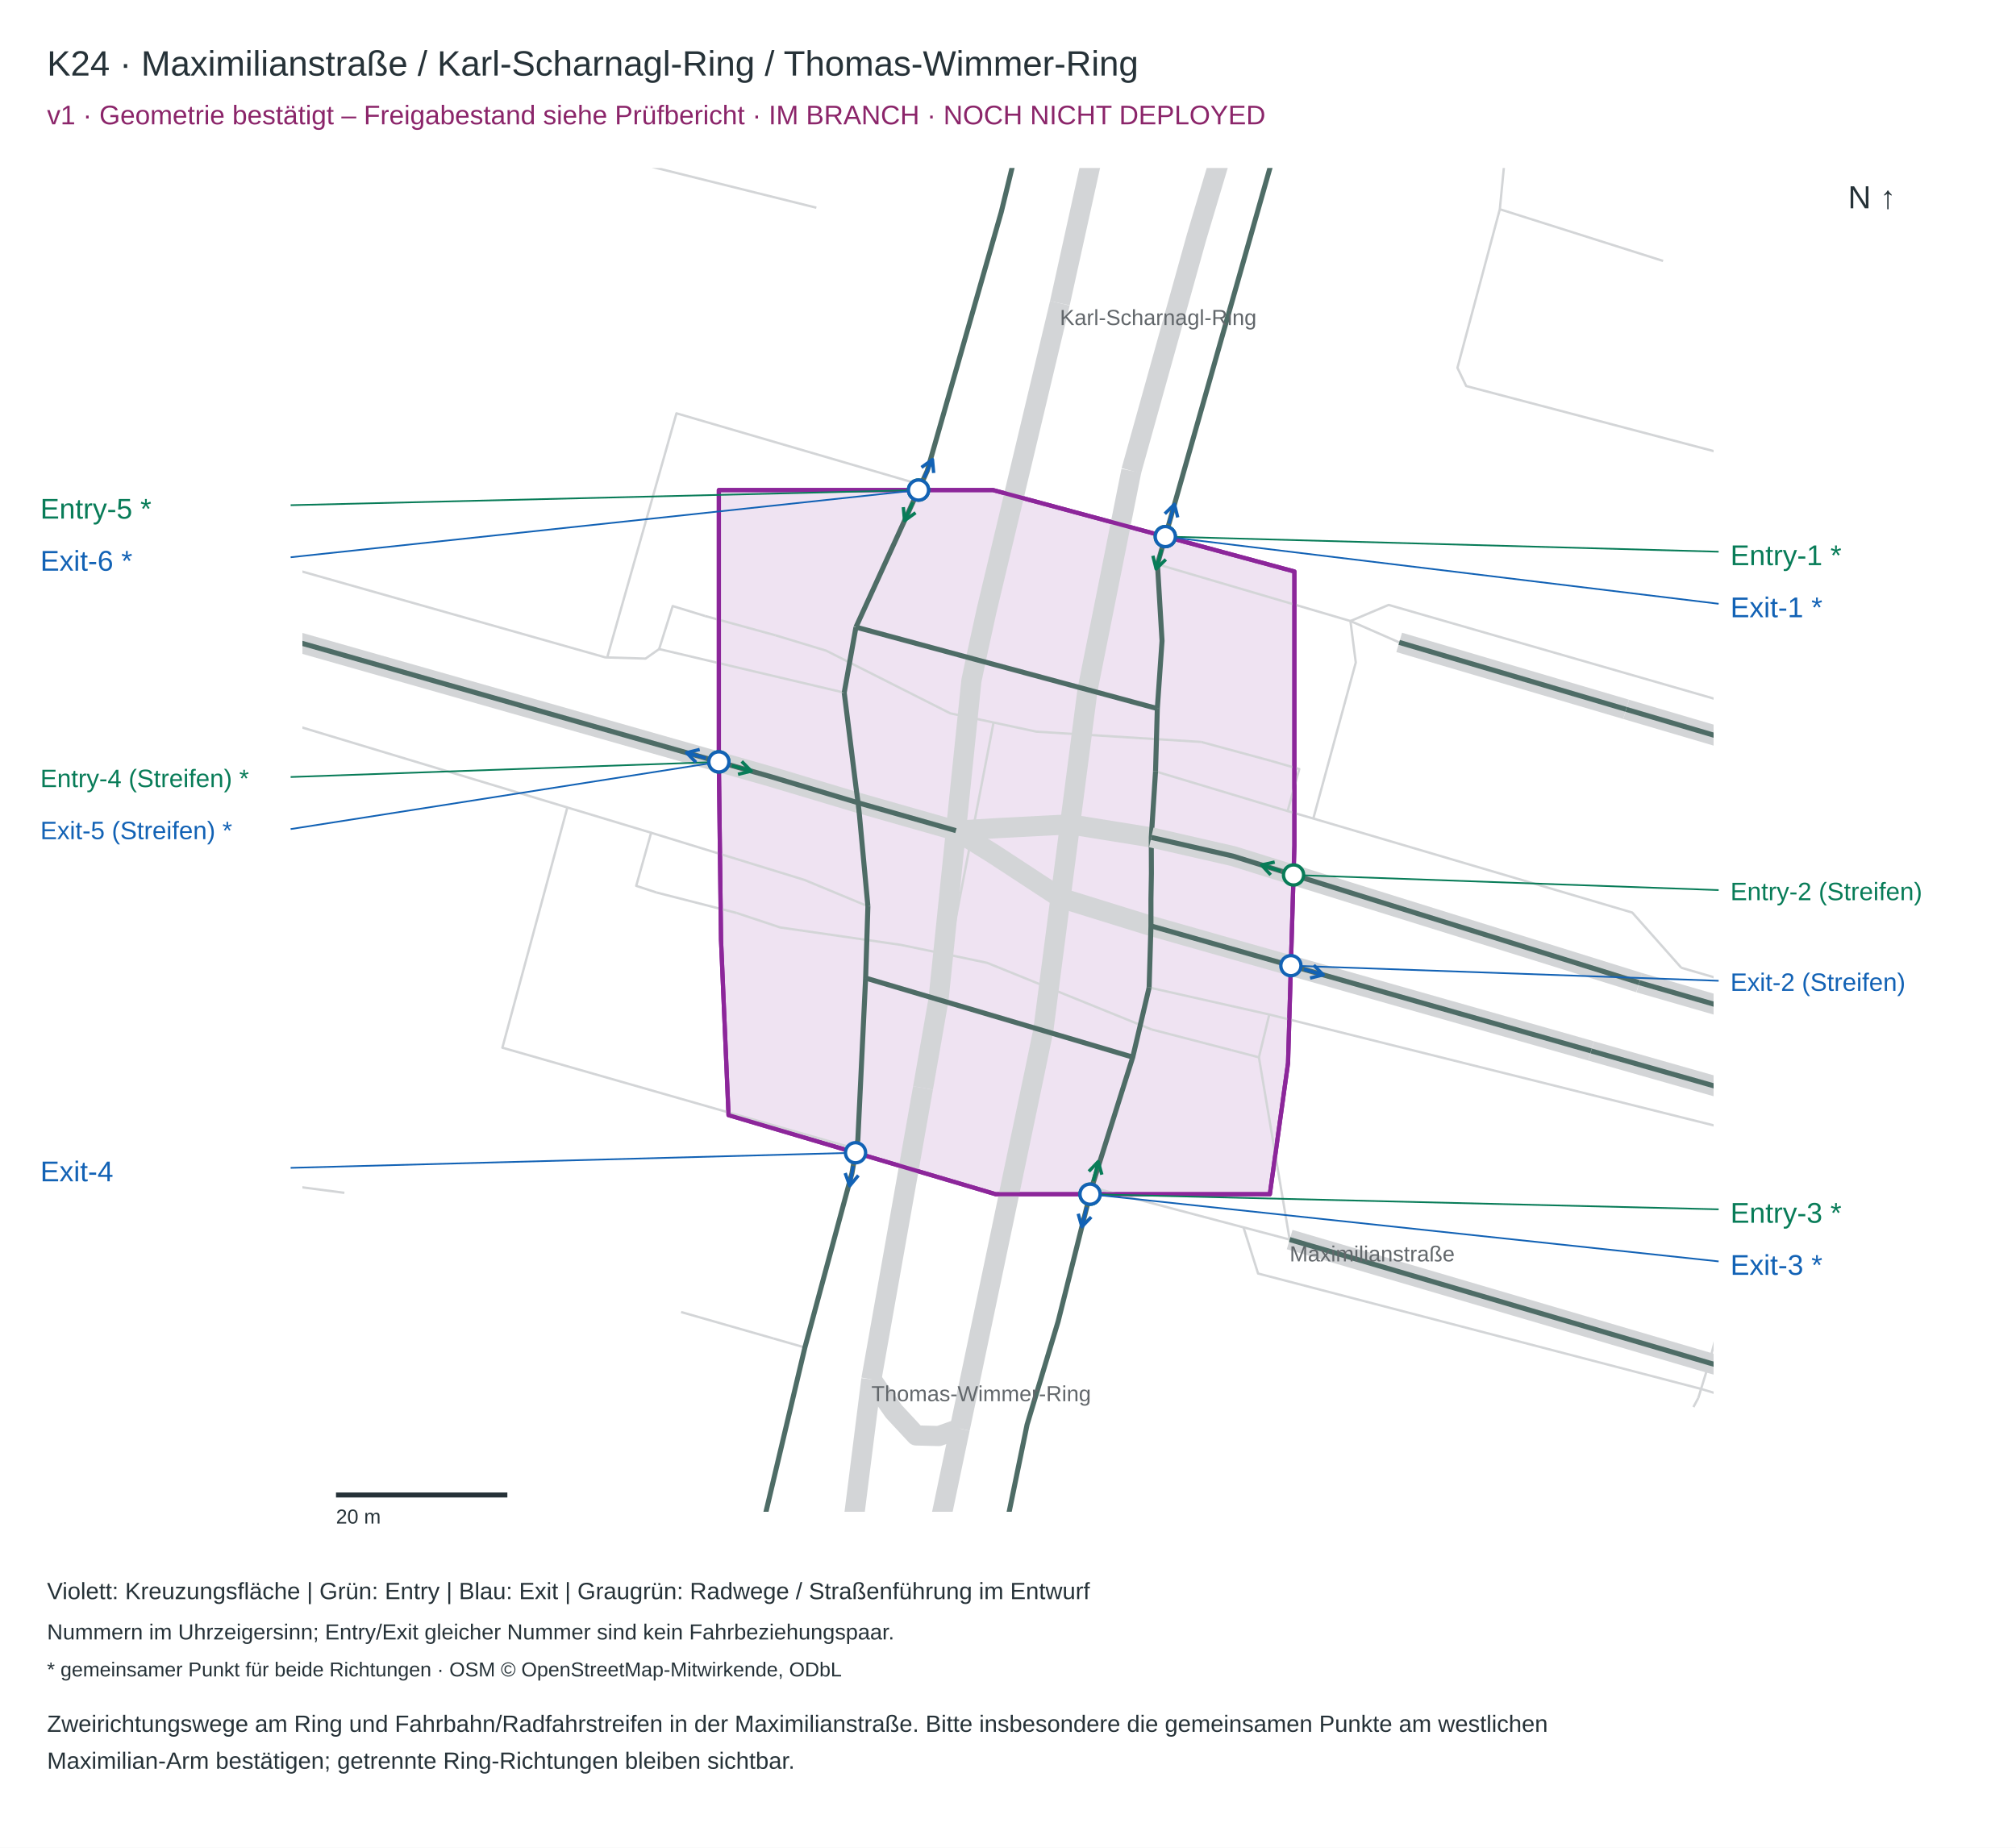
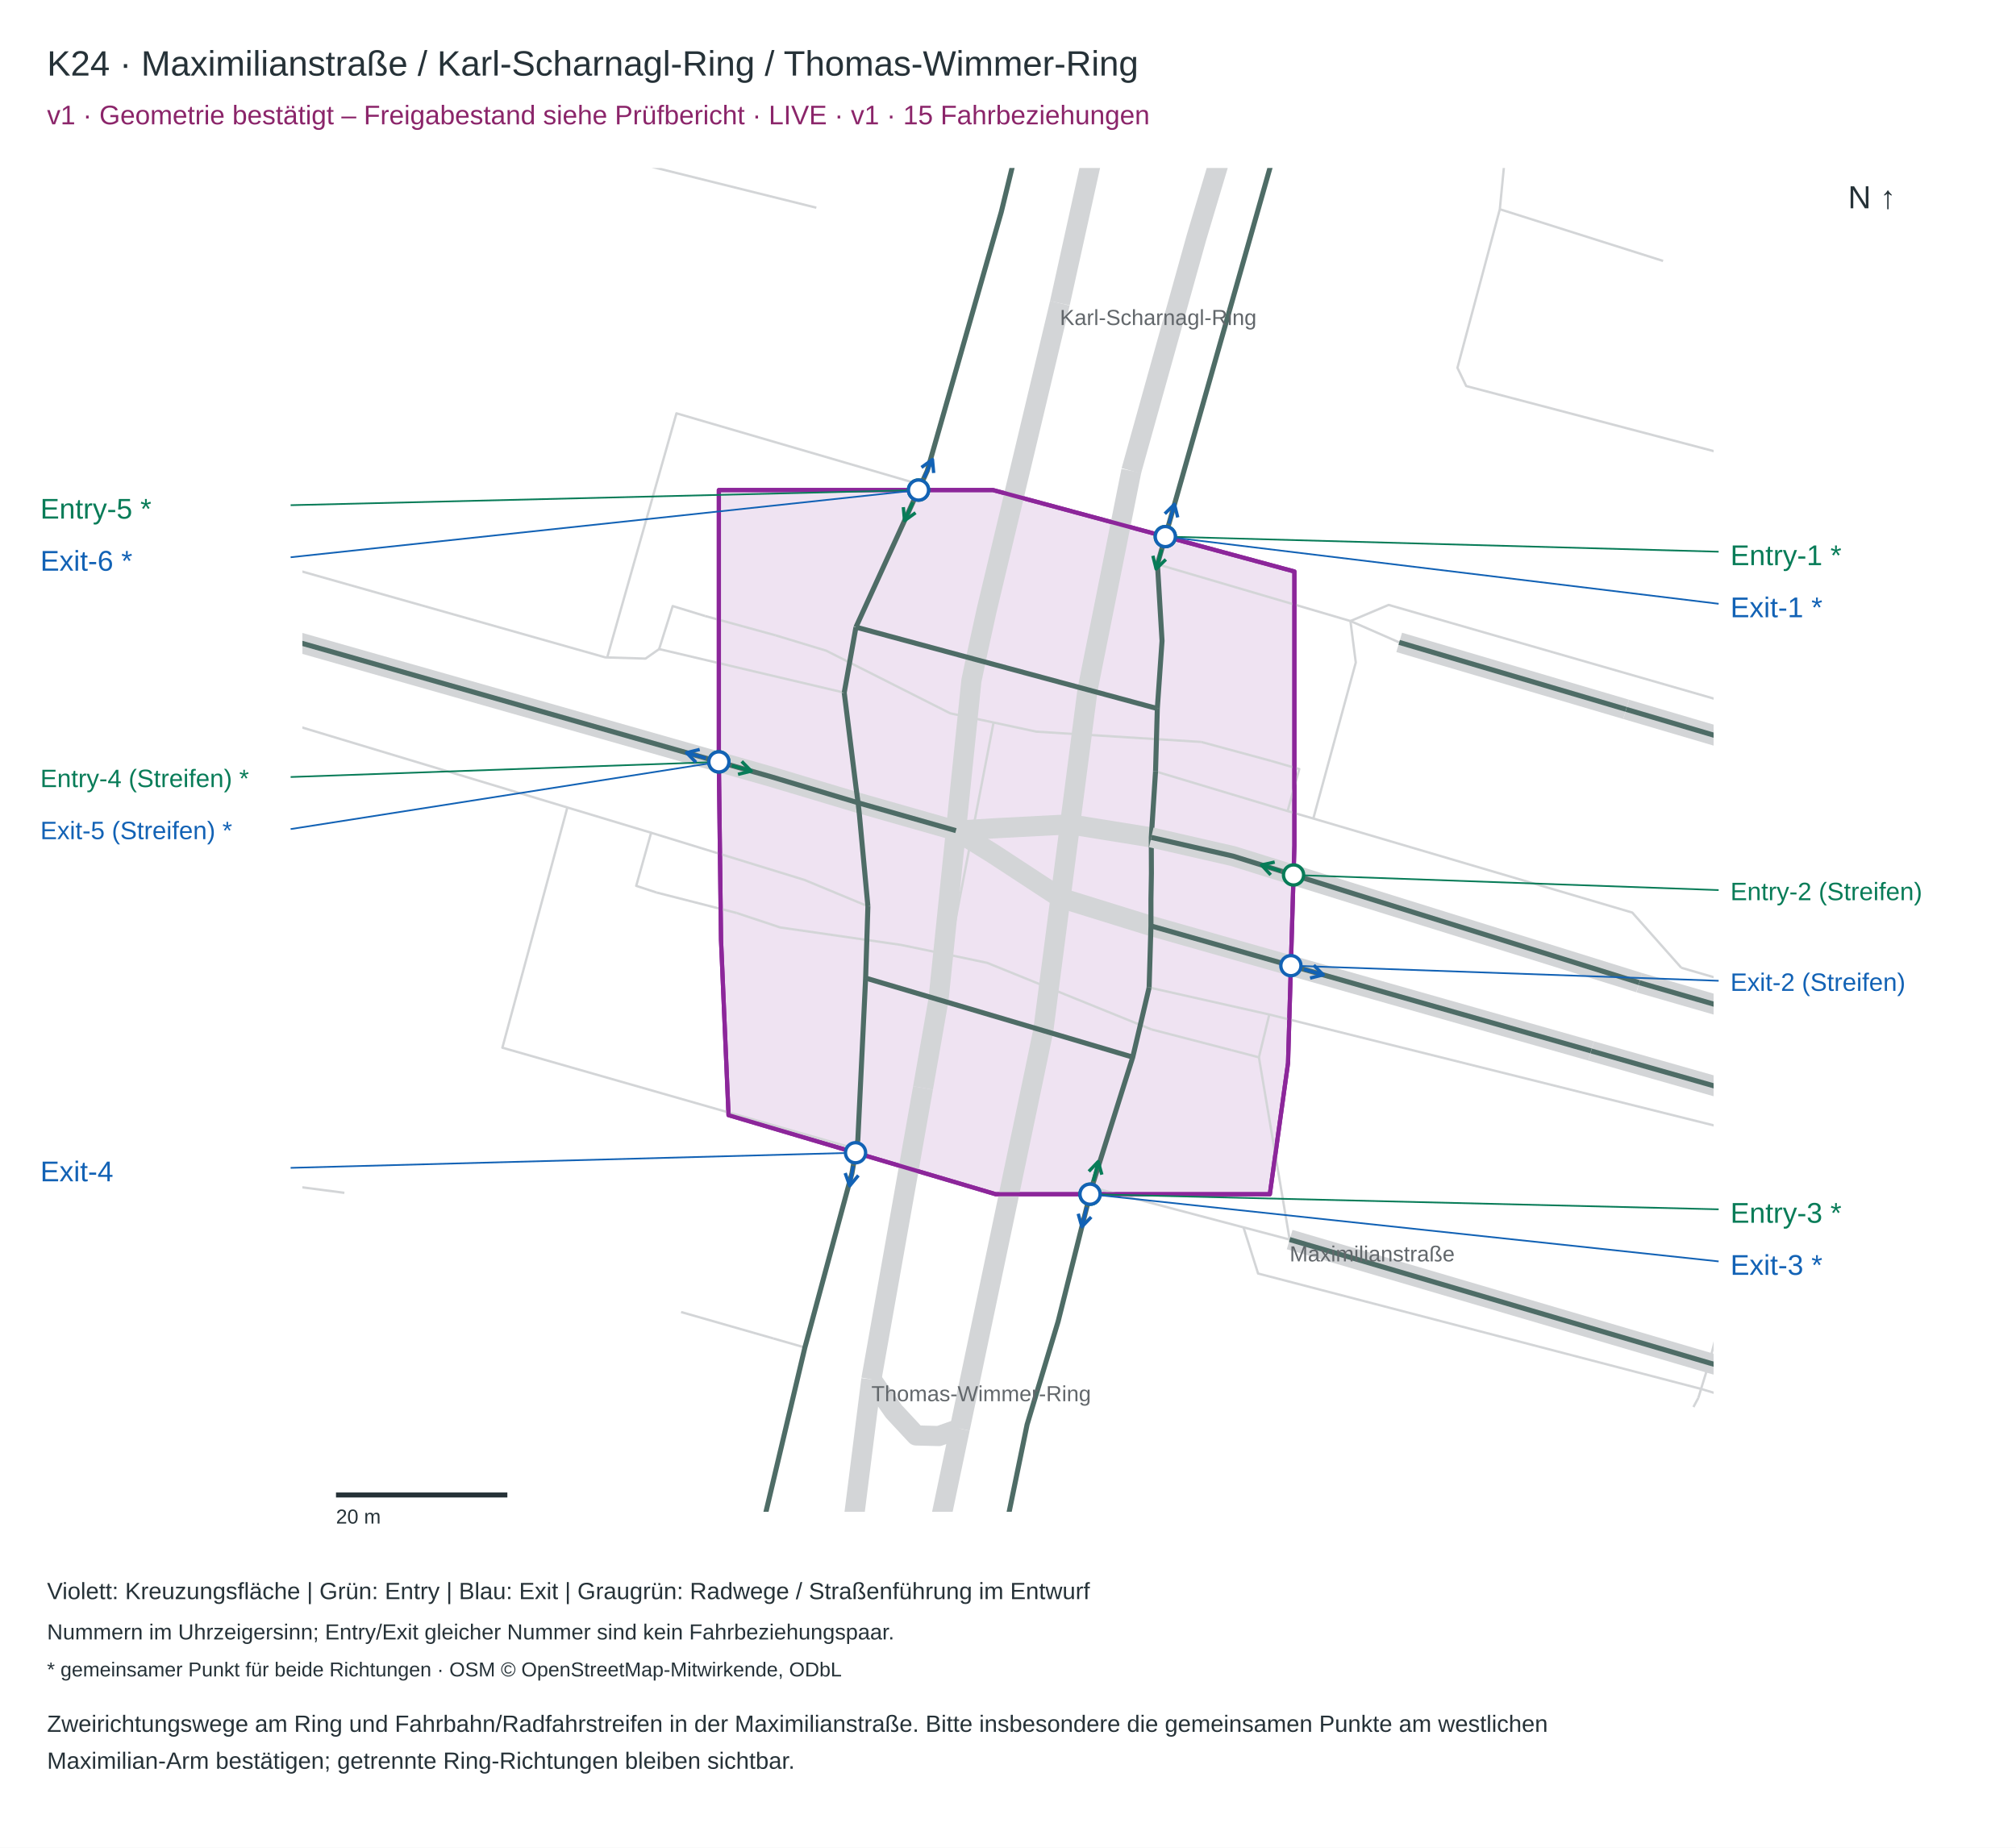
<svg xmlns="http://www.w3.org/2000/svg" width="1200" height="1100" viewBox="0 0 1200 1100">
  <rect width="1200" height="1100" fill="white" />
  <defs>
    <clipPath id="map">
      <rect x="180" y="100" width="840" height="800" />
    </clipPath>
  </defs>
  <text x="28" y="45" font-family="Arial,sans-serif" font-size="21" fill="#263238">K24 · Maximilianstraße / Karl-Scharnagl-Ring / Thomas-Wimmer-Ring</text>
-   <text x="28" y="74" font-family="Arial,sans-serif" font-size="16" fill="#8b256a">v1 · Geometrie bestätigt – Freigabestand siehe Prüfbericht · IM BRANCH · NOCH NICHT DEPLOYED</text>
+   <text x="28" y="74" font-family="Arial,sans-serif" font-size="16" fill="#8b256a">v1 · Geometrie bestätigt – Freigabestand siehe Prüfbericht · LIVE · v1 · 15 Fahrbeziehungen</text>
  <g clip-path="url(#map)">
    <polygon points="427.89,454.95 429.18,559.52 433.65,663.87 592.66,710.94 755.86,710.94 766.69,632.82 770.48,503.43 770.48,340.23 728.96,328.99 591.09,291.75 427.89,291.75 427.89,454.95" fill="#efe3f2" stroke="#8c269a" stroke-width="2.5" stroke-linejoin="round" />
    <polyline points="410.11,-362.21 453.23,-393.94" fill="none" stroke="#d3d5d7" stroke-width="12" stroke-linejoin="round" />
    <polyline points="54.05,976.51 86.26,694.51 118.23,414.51 127.17,375.5 128.35,368.35" fill="none" stroke="#d3d5d7" stroke-width="12" stroke-linejoin="round" />
    <polyline points="485.17,1042.36 425.76,1027.49 345.44,1011.19 262.69,1000.01 54.05,976.51" fill="none" stroke="#d3d5d7" stroke-width="12" stroke-linejoin="round" />
    <polyline points="54.05,976.51 111.6,1162.55 129.14,1248.17 119.94,1380.56 93.23,1428.42 -130.46,1668.17" fill="none" stroke="#d3d5d7" stroke-width="12" stroke-linejoin="round" />
    <polyline points="1533.95,-90.89 1493.26,-93.5 793.03,-139.94 737.11,-142.49 693.24,-123.99" fill="none" stroke="#d3d5d7" stroke-width="12" stroke-linejoin="round" />
    <polyline points="1335.34,1155.11 742.42,1072.34" fill="none" stroke="#d3d5d7" stroke-width="12" stroke-linejoin="round" />
    <polyline points="742.42,1072.34 697.18,1173.34 667.89,1238.74 490.32,1635.3 474.06,1671.58 447.96,1729.83 411.85,1810.56 403.06,1830.15" fill="none" stroke="#d3d5d7" stroke-width="12" stroke-linejoin="round" />
    <polyline points="1416.84,514.14 1412.22,528.85 1411.91,550.65" fill="none" stroke="#d3d5d7" stroke-width="12" stroke-linejoin="round" />
    <polyline points="1416.84,514.14 1434.3,448.0" fill="none" stroke="#d3d5d7" stroke-width="12" stroke-linejoin="round" />
    <polyline points="1560.62,593.85 1552.17,609.41 1543.84,617.59 1535.69,624.85 1527.47,631.66 1519.13,636.77 1509.74,641.66 1501.63,645.46 1492.01,649.38 1480.79,651.48 1466.17,651.14" fill="none" stroke="#d3d5d7" stroke-width="12" stroke-linejoin="round" />
    <polyline points="1395.58,919.16 1432.26,786.49 1437.56,765.25" fill="none" stroke="#d3d5d7" stroke-width="12" stroke-linejoin="round" />
    <polyline points="1335.34,1155.11 1361.64,1033.68 1388.77,942.21 1395.58,919.16" fill="none" stroke="#d3d5d7" stroke-width="12" stroke-linejoin="round" />
    <polyline points="453.23,-393.94 611.48,-165.54 628.57,-140.9 635.61,-127.51 647.09,-88.73 655.31,-53.47 658.54,-30.42 661.57,-3.57" fill="none" stroke="#d3d5d7" stroke-width="12" stroke-linejoin="round" />
    <polyline points="631.26,534.53 685.09,551.22" fill="none" stroke="#d3d5d7" stroke-width="12" stroke-linejoin="round" />
    <polyline points="471.53,1116.85 466.34,1158.58 447.28,1249.53 419.66,1365.57 387.53,1478.89 353.93,1576.43 312.02,1681.23 287.62,1736.76 263.64,1786.94 226.44,1853.76 193.78,1907.02 168.92,1941.76 154.87,1961.41 104.67,2022.27" fill="none" stroke="#d3d5d7" stroke-width="12" stroke-linejoin="round" />
    <polyline points="736.58,-19.13 718.59,-26.62 700.44,-27.81 680.66,-19.52 661.57,-3.57" fill="none" stroke="#d3d5d7" stroke-width="12" stroke-linejoin="round" />
    <polyline points="-21.65,-1144.54 -8.35,-1088.34 5.29,-1048.03 22.91,-1007.83 60.64,-948.9 253.45,-679.23 453.23,-393.94" fill="none" stroke="#d3d5d7" stroke-width="12" stroke-linejoin="round" />
    <polyline points="1466.17,651.14 1452.49,706.44 1448.59,721.37" fill="none" stroke="#d3d5d7" stroke-width="12" stroke-linejoin="round" />
    <polyline points="736.58,-19.13 728.97,-48.76 718.13,-73.86 693.24,-123.99 680.66,-142.32 666.64,-162.37 457.2,-455.88" fill="none" stroke="#d3d5d7" stroke-width="12" stroke-linejoin="round" />
    <polyline points="-327.01,917.57 54.05,976.51" fill="none" stroke="#d3d5d7" stroke-width="12" stroke-linejoin="round" />
    <polyline points="631.26,534.53 633.11,520.28 635.16,504.38 636.94,490.75" fill="none" stroke="#d3d5d7" stroke-width="12" stroke-linejoin="round" />
    <polyline points="630.88,180.49 587.27,363.35 580.87,392.65 578.22,405.25 569.88,486.1 569.01,494.5" fill="none" stroke="#d3d5d7" stroke-width="12" stroke-linejoin="round" />
    <polyline points="569.01,494.5 591.4,508.41 631.26,534.53" fill="none" stroke="#d3d5d7" stroke-width="12" stroke-linejoin="round" />
    <polyline points="569.01,494.5 568.25,501.94 558.63,595.1" fill="none" stroke="#d3d5d7" stroke-width="12" stroke-linejoin="round" />
    <polyline points="636.94,490.75 594.39,492.97 569.01,494.5" fill="none" stroke="#d3d5d7" stroke-width="12" stroke-linejoin="round" />
    <polyline points="1448.59,721.37 1444.53,737.49 1442.75,744.53" fill="none" stroke="#d3d5d7" stroke-width="12" stroke-linejoin="round" />
    <polyline points="1411.91,550.65 1419.23,580.63 1425.7,600.5 1431.96,615.83 1440.18,630.42 1452.19,643.13 1466.17,651.14" fill="none" stroke="#d3d5d7" stroke-width="12" stroke-linejoin="round" />
    <polyline points="439.28,1449.2 461.45,1365.86 485.77,1264.97 518.13,1112.65" fill="none" stroke="#d3d5d7" stroke-width="12" stroke-linejoin="round" />
    <polyline points="1533.95,-90.89 1516.94,-0.5 1487.95,126.44 1459.69,280.18 1443.4,385.84 1434.3,448.0" fill="none" stroke="#d3d5d7" stroke-width="12" stroke-linejoin="round" />
    <polyline points="1761.53,781.32 1741.42,779.05 1739.22,778.54 1729.78,777.69 1715.31,774.9 1702.32,772.41 1505.65,720.46 1452.49,706.44 1398.58,690.94 1198.76,633.6 1081.35,599.53 1000.77,576.14" fill="none" stroke="#d3d5d7" stroke-width="1.4" stroke-linejoin="round" />
    <polyline points="1737.13,889.24 1711.11,877.1 1703.87,874.71 1677.31,864.26 1648.55,853.93 1554.56,826.74 1432.26,786.49 1060.93,680.43 1052.48,678.05 755.53,603.96 684.0,587.89" fill="none" stroke="#d3d5d7" stroke-width="1.4" stroke-linejoin="round" />
    <polyline points="1442.75,744.53 1440.75,752.65 1437.56,765.25" fill="none" stroke="#d3d5d7" stroke-width="12" stroke-linejoin="round" />
    <polyline points="685.28,498.53 636.94,490.75" fill="none" stroke="#d3d5d7" stroke-width="12" stroke-linejoin="round" />
    <polyline points="266.29,977.81 273.3,907.81" fill="none" stroke="#d3d5d7" stroke-width="1.4" stroke-linejoin="round" />
    <polyline points="725.59,1361.94 804.29,1395.95" fill="none" stroke="#d3d5d7" stroke-width="1.4" stroke-linejoin="round" />
    <polyline points="804.29,1395.95 868.09,1423.48" fill="none" stroke="#d3d5d7" stroke-width="1.4" stroke-linejoin="round" />
    <polyline points="725.59,1361.94 660.92,1334.12" fill="none" stroke="#d3d5d7" stroke-width="1.4" stroke-linejoin="round" />
    <polyline points="1052.48,678.05 1017.32,811.35 1012.55,826.85 1010.92,832.19" fill="none" stroke="#d3d5d7" stroke-width="1.4" stroke-linejoin="round" />
    <polyline points="390.83,531.35 438.6,543.55" fill="none" stroke="#d3d5d7" stroke-width="1.4" stroke-linejoin="round" />
    <polyline points="733.06,625.19 685.32,612.82" fill="none" stroke="#d3d5d7" stroke-width="1.4" stroke-linejoin="round" />
    <polyline points="419.62,366.7 461.68,378.23" fill="none" stroke="#d3d5d7" stroke-width="1.4" stroke-linejoin="round" />
    <polyline points="766.44,482.86 773.37,457.83 756.47,452.94" fill="none" stroke="#d3d5d7" stroke-width="1.4" stroke-linejoin="round" />
    <polyline points="-20.55,1204.22 111.6,1162.55" fill="none" stroke="#d3d5d7" stroke-width="1.4" stroke-linejoin="round" />
    <polyline points="-402.67,409.57 -305.12,435.97 -326.45,533.56 -422.98,527.43 -402.67,409.57" fill="none" stroke="#d3d5d7" stroke-width="1.4" stroke-linejoin="round" />
    <polyline points="636.94,490.75 647.36,410.59 673.42,280.3" fill="none" stroke="#d3d5d7" stroke-width="12" stroke-linejoin="round" />
    <polyline points="518.66,821.17 532.03,840.25 545.33,854.56 558.85,854.9 571.32,850.47" fill="none" stroke="#d3d5d7" stroke-width="12" stroke-linejoin="round" />
    <polyline points="438.6,543.55 464.37,552.13 536.27,562.52 564.77,568.42 587.54,573.19 685.32,612.82" fill="none" stroke="#d3d5d7" stroke-width="1.4" stroke-linejoin="round" />
    <polyline points="461.68,378.23 491.8,387.37 565.64,424.67 591.4,430.12 616.86,435.57 715.02,441.7" fill="none" stroke="#d3d5d7" stroke-width="1.4" stroke-linejoin="round" />
    <polyline points="756.47,452.94 715.02,441.7" fill="none" stroke="#d3d5d7" stroke-width="1.4" stroke-linejoin="round" />
    <polyline points="755.53,603.96 749.35,629.45 733.06,625.19" fill="none" stroke="#d3d5d7" stroke-width="1.4" stroke-linejoin="round" />
    <polyline points="390.83,531.35 378.7,527.37 387.57,495.75 478.88,523.85 516.61,539.52" fill="none" stroke="#d3d5d7" stroke-width="1.4" stroke-linejoin="round" />
    <polyline points="571.32,850.47 615.99,637.68 620.99,613.55 631.26,534.53" fill="none" stroke="#d3d5d7" stroke-width="12" stroke-linejoin="round" />
    <polyline points="460.35,796.82 405.41,781.09" fill="none" stroke="#d3d5d7" stroke-width="1.4" stroke-linejoin="round" />
    <polyline points="262.69,1000.01 266.29,977.81" fill="none" stroke="#d3d5d7" stroke-width="1.4" stroke-linejoin="round" />
    <polyline points="660.92,1334.12 648.23,1329.01" fill="none" stroke="#d3d5d7" stroke-width="1.4" stroke-linejoin="round" />
    <polyline points="748.97,1049.4 747.15,1055.76 742.42,1072.34" fill="none" stroke="#d3d5d7" stroke-width="1.4" stroke-linejoin="round" />
    <polyline points="902.6,1006.71 784.17,978.21 748.97,1049.4" fill="none" stroke="#d3d5d7" stroke-width="1.4" stroke-linejoin="round" />
    <polyline points="241.44,2024.6 358.24,1829.81 372.41,1811.41 386.32,1786.09 408.29,1716.54 427.84,1655.29 446.48,1605.44 472.44,1568.08 489.41,1533.73 559.65,1367.84" fill="none" stroke="#d3d5d7" stroke-width="1.4" stroke-linejoin="round" />
    <polyline points="591.4,430.12 564.77,568.42" fill="none" stroke="#d3d5d7" stroke-width="1.4" stroke-linejoin="round" />
    <polyline points="204.99,710.13 175.97,706.32" fill="none" stroke="#d3d5d7" stroke-width="1.4" stroke-linejoin="round" />
    <polyline points="502.52,412.35 392.34,386.4 400.41,360.8 419.62,366.7" fill="none" stroke="#d3d5d7" stroke-width="1.4" stroke-linejoin="round" />
    <polyline points="-1045.04,-15.72 -826.02,49.91 -618.7,111.68 -293.94,206.77 -263.67,214.55 16.62,293.52" fill="none" stroke="#d3d5d7" stroke-width="1.4" stroke-linejoin="round" />
    <polyline points="-15.7,367.39 -366.61,267.41 -467.99,236.75 -658.03,186.68 -1070.35,71.37" fill="none" stroke="#d3d5d7" stroke-width="1.4" stroke-linejoin="round" />
    <polyline points="111.34,321.17 16.62,293.52" fill="none" stroke="#d3d5d7" stroke-width="1.4" stroke-linejoin="round" />
    <polyline points="-15.7,367.39 14.42,376.13 87.47,397.31" fill="none" stroke="#d3d5d7" stroke-width="1.4" stroke-linejoin="round" />
    <polyline points="392.34,386.4 384.23,392.08 361.43,391.4 360.25,391.34 134.14,327.3 111.34,321.17" fill="none" stroke="#d3d5d7" stroke-width="1.4" stroke-linejoin="round" />
    <polyline points="387.57,495.75 337.71,480.71 118.23,414.51 99.17,407.64 95.54,402.53 87.47,397.31" fill="none" stroke="#d3d5d7" stroke-width="1.4" stroke-linejoin="round" />
    <polyline points="-455.56,755.49 -242.22,785.46 -85.86,803.23 -38.09,536.06" fill="none" stroke="#d3d5d7" stroke-width="1.4" stroke-linejoin="round" />
    <polyline points="1000.77,576.14 971.59,543.27 781.74,487.29 766.44,482.86 687.82,459.24" fill="none" stroke="#d3d5d7" stroke-width="1.4" stroke-linejoin="round" />
    <polyline points="1185.05,823.56 1328.83,865.46 1349.7,906.11" fill="none" stroke="#d3d5d7" stroke-width="1.4" stroke-linejoin="round" />
    <polyline points="749.35,629.45 767.65,737.94 740.18,730.68 649.86,706.83" fill="none" stroke="#d3d5d7" stroke-width="1.4" stroke-linejoin="round" />
    <polyline points="128.35,368.35 129.75,359.83 133.5,333.89 134.14,327.3 141.57,252.08 149.87,171.06 165.51,101.52 181.35,47.98 195.98,-1.47 215.45,-56.09 243.86,-116.44 274.63,-171.11 314.9,-232.37 410.11,-362.21" fill="none" stroke="#d3d5d7" stroke-width="12" stroke-linejoin="round" />
    <polyline points="109.25,697.52 86.26,694.51" fill="none" stroke="#d3d5d7" stroke-width="1.4" stroke-linejoin="round" />
    <polyline points="175.97,706.32 109.25,697.52" fill="none" stroke="#d3d5d7" stroke-width="1.4" stroke-linejoin="round" />
    <polyline points="9.65,392.54 -11.72,466.17" fill="none" stroke="#d3d5d7" stroke-width="1.4" stroke-linejoin="round" />
    <polyline points="14.42,376.13 9.65,392.54" fill="none" stroke="#d3d5d7" stroke-width="1.4" stroke-linejoin="round" />
    <polyline points="-11.72,466.17 -16.34,482.01 -29.68,487.52 -38.09,536.06" fill="none" stroke="#d3d5d7" stroke-width="1.4" stroke-linejoin="round" />
    <polyline points="794.13,46.67 772.8,40.54 738.59,32.59" fill="none" stroke="#d3d5d7" stroke-width="1.4" stroke-linejoin="round" />
    <polyline points="862.48,67.57 794.13,46.67" fill="none" stroke="#d3d5d7" stroke-width="1.4" stroke-linejoin="round" />
    <polyline points="1126.93,296.65 872.75,229.82 867.52,218.98 892.75,124.57 897.22,78.64 862.48,67.57" fill="none" stroke="#d3d5d7" stroke-width="1.4" stroke-linejoin="round" />
    <polyline points="803.83,369.71 807.01,394.41 781.74,487.29" fill="none" stroke="#d3d5d7" stroke-width="1.4" stroke-linejoin="round" />
    <polyline points="688.96,335.93 803.83,369.71 832.85,382.43" fill="none" stroke="#d3d5d7" stroke-width="1.4" stroke-linejoin="round" />
    <polyline points="1081.35,599.53 1116.25,466.0 1121.51,445.11 1123.44,437.44" fill="none" stroke="#d3d5d7" stroke-width="1.4" stroke-linejoin="round" />
    <polyline points="989.93,155.34 892.75,124.57" fill="none" stroke="#d3d5d7" stroke-width="1.4" stroke-linejoin="round" />
    <polyline points="1195.66,315.44 1126.93,296.65" fill="none" stroke="#d3d5d7" stroke-width="1.4" stroke-linejoin="round" />
    <polyline points="1327.12,364.21 1250.36,345.58 1224.87,327.36 1195.66,315.44" fill="none" stroke="#d3d5d7" stroke-width="1.4" stroke-linejoin="round" />
    <polyline points="1359.06,370.74 1341.22,367.5 1327.12,364.21" fill="none" stroke="#d3d5d7" stroke-width="1.4" stroke-linejoin="round" />
    <polyline points="1443.4,385.84 1386.3,376.7 1359.06,370.74" fill="none" stroke="#d3d5d7" stroke-width="1.4" stroke-linejoin="round" />
    <polyline points="803.83,369.71 826.56,360.12 1121.51,445.11 1405.21,526.86 1412.22,528.85 1586.31,579.04 1898.68,669.02 1948.92,682.99" fill="none" stroke="#d3d5d7" stroke-width="1.4" stroke-linejoin="round" />
    <polyline points="540.29,1174.47 518.13,1112.65" fill="none" stroke="#d3d5d7" stroke-width="1.4" stroke-linejoin="round" />
    <polyline points="439.28,1449.2 489.22,1401.91" fill="none" stroke="#d3d5d7" stroke-width="1.4" stroke-linejoin="round" />
    <polyline points="471.53,1116.85 427.92,1151.42" fill="none" stroke="#d3d5d7" stroke-width="1.4" stroke-linejoin="round" />
    <polyline points="427.35,1102.09 425.99,1109.07 425.38,1112.08 434.93,1113.95 436.94,1103.96 432.16,1103.05 427.35,1102.09" fill="none" stroke="#d3d5d7" stroke-width="1.4" stroke-linejoin="round" />
    <polyline points="434.02,1093.57 433.37,1096.92 432.16,1103.05" fill="none" stroke="#d3d5d7" stroke-width="1.4" stroke-linejoin="round" />
    <polyline points="438.56,1070.75 434.02,1093.57" fill="none" stroke="#d3d5d7" stroke-width="1.4" stroke-linejoin="round" />
    <polyline points="605.38,1247.14 624.59,1217.56 637.81,1180.21 638.8,1163.06 630.04,1144.84 621.56,1132.18 613.83,1115.26 610.65,1098.79 627.16,1010.0" fill="none" stroke="#d3d5d7" stroke-width="1.4" stroke-linejoin="round" />
    <polyline points="350.78,1338.38 310.7,1488.6 289.86,1566.78 286.07,1578.13 254.32,1651.94 197.34,1784.44 131.34,1878.69 99.63,1921.38 82.39,1944.37 74.09,1967.82" fill="none" stroke="#d3d5d7" stroke-width="1.4" stroke-linejoin="round" />
    <polyline points="558.63,595.1 549.42,647.68" fill="none" stroke="#d3d5d7" stroke-width="12" stroke-linejoin="round" />
    <polyline points="433.37,1096.92 414.2,1093.17" fill="none" stroke="#d3d5d7" stroke-width="1.4" stroke-linejoin="round" />
    <polyline points="1263.06,564.9 1274.46,559.56 1387.51,591.81 1406.69,595.73" fill="none" stroke="#d3d5d7" stroke-width="1.4" stroke-linejoin="round" />
    <polyline points="1398.58,690.94 1423.58,683.56 1433.51,668.28 1432.22,652.78 1419.53,631.44 1410.4,610.09 1406.69,595.73 1402.52,570.24 1401.38,547.64 1405.21,526.86" fill="none" stroke="#d3d5d7" stroke-width="1.4" stroke-linejoin="round" />
    <polyline points="1586.31,579.04 1580.32,599.76 1568.65,627.63 1558.38,641.88 1551.64,651.54 1534.1,664.25 1509.21,675.15 1500.57,707.68 1505.65,720.46" fill="none" stroke="#d3d5d7" stroke-width="1.4" stroke-linejoin="round" />
    <polyline points="1341.22,367.5 1343.83,348.03" fill="none" stroke="#d3d5d7" stroke-width="1.4" stroke-linejoin="round" />
    <polyline points="1386.3,376.7 1425.4,183.5" fill="none" stroke="#d3d5d7" stroke-width="1.4" stroke-linejoin="round" />
    <polyline points="630.04,1144.84 675.21,1163.8" fill="none" stroke="#d3d5d7" stroke-width="1.4" stroke-linejoin="round" />
    <polyline points="624.59,1217.56 648.46,1229.94" fill="none" stroke="#d3d5d7" stroke-width="1.4" stroke-linejoin="round" />
    <polyline points="518.13,1112.65 527.6,1065.19 538.4,1011.14" fill="none" stroke="#d3d5d7" stroke-width="12" stroke-linejoin="round" />
    <polyline points="538.4,1011.14 553.85,933.76 557.91,914.4 571.32,850.47" fill="none" stroke="#d3d5d7" stroke-width="12" stroke-linejoin="round" />
    <polyline points="485.17,1042.36 471.53,1116.85" fill="none" stroke="#d3d5d7" stroke-width="12" stroke-linejoin="round" />
    <polyline points="506.15,920.47 501.34,958.45 485.17,1042.36" fill="none" stroke="#d3d5d7" stroke-width="12" stroke-linejoin="round" />
    <polyline points="549.42,647.68 518.66,821.17" fill="none" stroke="#d3d5d7" stroke-width="12" stroke-linejoin="round" />
    <polyline points="518.66,821.17 506.15,920.47" fill="none" stroke="#d3d5d7" stroke-width="12" stroke-linejoin="round" />
    <polyline points="479.1,802.21 460.35,796.82" fill="none" stroke="#d3d5d7" stroke-width="1.4" stroke-linejoin="round" />
    <polyline points="660.54,46.22 630.88,180.49" fill="none" stroke="#d3d5d7" stroke-width="12" stroke-linejoin="round" />
    <polyline points="661.57,-3.57 660.54,46.22" fill="none" stroke="#d3d5d7" stroke-width="12" stroke-linejoin="round" />
    <polyline points="673.42,280.3 712.22,141.26 730.07,81.48 738.59,32.59 738.59,7.95 736.58,-19.13" fill="none" stroke="#d3d5d7" stroke-width="12" stroke-linejoin="round" />
    <polyline points="1010.92,832.19 1008.0,837.64" fill="none" stroke="#d3d5d7" stroke-width="1.4" stroke-linejoin="round" />
    <polyline points="337.71,480.71 299.03,623.72 509.64,684.01" fill="none" stroke="#d3d5d7" stroke-width="1.4" stroke-linejoin="round" />
    <polyline points="181.35,47.98 485.92,123.66" fill="none" stroke="#d3d5d7" stroke-width="1.4" stroke-linejoin="round" />
    <polyline points="548.17,288.58 402.65,246.06 361.43,391.4" fill="none" stroke="#d3d5d7" stroke-width="1.4" stroke-linejoin="round" />
    <polyline points="513.47,1644.95 436.29,1833.95 732.76,2095.28 870.09,2093.06 1005.77,2105.33 1173.26,2127.7 1174.67,2118.16 1212.29,1863.08 1311.17,1192.41 1287.19,1167.89 767.38,1089.71 752.84,1088.58 745.03,1100.33 711.5,1179.58 683.43,1245.84 648.23,1329.01 513.47,1644.95" fill="none" stroke="#d3d5d7" stroke-width="1.4" stroke-linejoin="round" />
    <polyline points="1808.78,1199.34 1363.53,1137.8 1413.81,950.79" fill="none" stroke="#d3d5d7" stroke-width="1.4" stroke-linejoin="round" />
    <polyline points="709.15,1043.33 747.15,1055.76 783.3,1059.62 1266.62,1125.19 1310.83,1130.42 1366.03,934.38 1012.55,826.85 748.86,758.16 740.18,730.68" fill="none" stroke="#d3d5d7" stroke-width="1.4" stroke-linejoin="round" />
    <polyline points="675.21,1163.8 697.18,1173.34 711.5,1179.58" fill="none" stroke="#d3d5d7" stroke-width="1.4" stroke-linejoin="round" />
    <polyline points="648.46,1229.94 667.89,1238.74 683.43,1245.84" fill="none" stroke="#d3d5d7" stroke-width="1.4" stroke-linejoin="round" />
    <polyline points="1413.81,950.79 1388.77,942.21 1366.03,934.38" fill="none" stroke="#d3d5d7" stroke-width="1.4" stroke-linejoin="round" />
    <polyline points="-63.09,-1083.4 -52.26,-1045.19 -35.7,-1003.12 19.46,-920.12 57.01,-859.6 410.11,-362.21 566.62,-152.43 579.05,-117.06 601.14,-59.61 612.28,-7.15 612.88,31.4 610.57,66.54 595.98,126.27 551.96,280.24 548.17,288.58 509.49,373.35" fill="none" stroke="#4e6c66" stroke-width="3" stroke-linejoin="round" />
    <polyline points="1395.58,919.16 1349.7,906.11 1017.32,811.35 767.65,737.94" fill="none" stroke="#d3d5d7" stroke-width="12" stroke-linejoin="round" />
    <polyline points="1395.58,919.16 1349.7,906.11 1017.32,811.35 767.65,737.94" fill="none" stroke="#4e6c66" stroke-width="3" stroke-linejoin="round" />
    <polyline points="967.92,422.29 1116.25,466.0 1401.38,547.64 1411.91,550.65" fill="none" stroke="#d3d5d7" stroke-width="12" stroke-linejoin="round" />
    <polyline points="967.92,422.29 1116.25,466.0 1401.38,547.64 1411.91,550.65" fill="none" stroke="#4e6c66" stroke-width="3" stroke-linejoin="round" />
    <polyline points="1395.58,919.16 1722.81,1015.85 1774.98,1024.31" fill="none" stroke="#d3d5d7" stroke-width="12" stroke-linejoin="round" />
    <polyline points="1395.58,919.16 1722.81,1015.85 1774.98,1024.31" fill="none" stroke="#4e6c66" stroke-width="3" stroke-linejoin="round" />
    <polyline points="-306.14,243.68 128.35,368.35" fill="none" stroke="#d3d5d7" stroke-width="12" stroke-linejoin="round" />
    <polyline points="-306.14,243.68 128.35,368.35" fill="none" stroke="#4e6c66" stroke-width="3" stroke-linejoin="round" />
    <polyline points="128.35,368.35 459.21,462.48 510.78,477.92" fill="none" stroke="#d3d5d7" stroke-width="12" stroke-linejoin="round" />
    <polyline points="128.35,368.35 459.21,462.48 510.78,477.92" fill="none" stroke="#4e6c66" stroke-width="3" stroke-linejoin="round" />
    <polyline points="510.78,477.92 569.01,494.5" fill="none" stroke="#d3d5d7" stroke-width="12" stroke-linejoin="round" />
    <polyline points="510.78,477.92 569.01,494.5" fill="none" stroke="#4e6c66" stroke-width="3" stroke-linejoin="round" />
    <polyline points="685.09,551.22 947.12,625.65" fill="none" stroke="#d3d5d7" stroke-width="12" stroke-linejoin="round" />
    <polyline points="685.09,551.22 947.12,625.65" fill="none" stroke="#4e6c66" stroke-width="3" stroke-linejoin="round" />
    <polyline points="1437.56,765.25 1623.44,823.9" fill="none" stroke="#d3d5d7" stroke-width="12" stroke-linejoin="round" />
    <polyline points="1437.56,765.25 1623.44,823.9" fill="none" stroke="#4e6c66" stroke-width="3" stroke-linejoin="round" />
    <polyline points="588.71,975.03 591.97,942.44 611.37,848.08 629.82,786.77 649.86,706.83 674.26,629.34 684.0,587.89" fill="none" stroke="#4e6c66" stroke-width="3" stroke-linejoin="round" />
    <polyline points="627.16,1010.0 691.69,1028.06 709.15,1043.33" fill="none" stroke="#4e6c66" stroke-width="3" stroke-linejoin="round" />
    <polyline points="688.88,421.83 647.36,410.59 580.87,392.65 509.49,373.35" fill="none" stroke="#4e6c66" stroke-width="3" stroke-linejoin="round" />
    <polyline points="579.05,-117.06 628.57,-140.9 666.64,-162.37 710.06,-185.87" fill="none" stroke="#4e6c66" stroke-width="3" stroke-linejoin="round" />
    <polyline points="515.25,582.27 510.63,678.5 509.64,684.01 507.1,698.49 479.1,802.21 452.01,916.61 438.26,976.45 425.76,1027.49 414.2,1093.17 370.75,1279.11 350.78,1338.38" fill="none" stroke="#4e6c66" stroke-width="3" stroke-linejoin="round" />
    <polyline points="1448.59,721.37 975.76,585.0" fill="none" stroke="#d3d5d7" stroke-width="12" stroke-linejoin="round" />
    <polyline points="1448.59,721.37 975.76,585.0" fill="none" stroke="#4e6c66" stroke-width="3" stroke-linejoin="round" />
    <polyline points="684.0,587.89 685.09,551.22 685.09,535.26 685.36,519.94 685.28,498.53 687.82,459.24" fill="none" stroke="#4e6c66" stroke-width="3" stroke-linejoin="round" />
    <polyline points="516.61,539.52 515.25,582.27" fill="none" stroke="#4e6c66" stroke-width="3" stroke-linejoin="round" />
    <polyline points="502.52,412.35 509.56,468.95 510.78,477.92 511.57,485.3 516.61,539.52" fill="none" stroke="#4e6c66" stroke-width="3" stroke-linejoin="round" />
    <polyline points="687.82,459.24 688.88,421.83" fill="none" stroke="#4e6c66" stroke-width="3" stroke-linejoin="round" />
    <polyline points="515.25,582.27 558.63,595.1 620.99,613.55 674.26,629.34" fill="none" stroke="#4e6c66" stroke-width="3" stroke-linejoin="round" />
    <polyline points="975.76,585.0 733.93,509.66 685.28,498.53" fill="none" stroke="#d3d5d7" stroke-width="12" stroke-linejoin="round" />
    <polyline points="975.76,585.0 733.93,509.66 685.28,498.53" fill="none" stroke="#4e6c66" stroke-width="3" stroke-linejoin="round" />
    <polyline points="947.12,625.65 1437.56,765.25" fill="none" stroke="#d3d5d7" stroke-width="12" stroke-linejoin="round" />
    <polyline points="947.12,625.65 1437.56,765.25" fill="none" stroke="#4e6c66" stroke-width="3" stroke-linejoin="round" />
    <polyline points="688.88,421.83 691.69,381.52 688.96,335.93 772.8,40.54 782.58,0.4 776.86,-40.64 757.91,-97.02 737.11,-142.49 710.06,-185.87 499.03,-485.86 163.85,-954.41 130.62,-1007.21 111.56,-1049.39 101.14,-1096.97" fill="none" stroke="#4e6c66" stroke-width="3" stroke-linejoin="round" />
    <polyline points="509.49,373.35 502.52,412.35" fill="none" stroke="#4e6c66" stroke-width="3" stroke-linejoin="round" />
    <polyline points="832.85,382.43 967.92,422.29" fill="none" stroke="#d3d5d7" stroke-width="12" stroke-linejoin="round" />
    <polyline points="832.85,382.43 967.92,422.29" fill="none" stroke="#4e6c66" stroke-width="3" stroke-linejoin="round" />
    <polyline points="342.41,1791.77 371.2,1730.85 395.71,1668.63 422.27,1600.95 432.96,1580.46 444.78,1565.58 454.14,1535.95 478.53,1461.23 491.49,1436.14 504.15,1421.83 522.75,1403.55 559.65,1367.84" fill="none" stroke="#4e6c66" stroke-width="3" stroke-linejoin="round" />
    <polyline points="605.38,1247.14 601.82,1211.66 594.66,1179.02 570.15,1130.7 563.36,1107.77 562.04,1090.34 568.55,1058.83 580.83,1012.84 588.71,975.03" fill="none" stroke="#4e6c66" stroke-width="3" stroke-linejoin="round" />
    <polyline points="559.65,1367.84 605.38,1247.14" fill="none" stroke="#4e6c66" stroke-width="3" stroke-linejoin="round" />
    <polyline points="350.78,1338.38 357.37,1371.99 369.95,1415.7 370.75,1432.0 367.91,1454.93 344.83,1525.16 304.82,1631.16 282.13,1686.45 247.43,1763.1 206.62,1840.31 131.53,1944.37 116.49,1961.24 74.09,1967.82" fill="none" stroke="#4e6c66" stroke-width="3" stroke-linejoin="round" />
    <polyline points="588.71,975.03 605.99,1002.96 627.16,1010.0" fill="none" stroke="#4e6c66" stroke-width="3" stroke-linejoin="round" />
    <polyline points="1727.17,794.38 1702.32,789.55 1642.19,776.32 1448.59,721.37" fill="none" stroke="#d3d5d7" stroke-width="12" stroke-linejoin="round" />
    <polyline points="1727.17,794.38 1702.32,789.55 1642.19,776.32 1448.59,721.37" fill="none" stroke="#4e6c66" stroke-width="3" stroke-linejoin="round" />
    <polyline points="1560.62,593.85 1411.91,550.65" fill="none" stroke="#d3d5d7" stroke-width="12" stroke-linejoin="round" />
    <polyline points="1560.62,593.85 1411.91,550.65" fill="none" stroke="#4e6c66" stroke-width="3" stroke-linejoin="round" />
    <polyline points="427.89,454.95 429.18,559.52 433.65,663.87 592.66,710.94 755.86,710.94 766.69,632.82 770.48,503.43 770.48,340.23 728.96,328.99 591.09,291.75 427.89,291.75 427.89,454.95" fill="none" stroke="#8c269a" stroke-width="2.5" stroke-linejoin="round" />
  </g>
  <text x="767.65" y="750.94" font-family="Arial,sans-serif" font-size="13" fill="#62676b">Maximilianstraße</text>
  <text x="630.88" y="193.49" font-family="Arial,sans-serif" font-size="13" fill="#62676b">Karl-Scharnagl-Ring</text>
  <text x="518.66" y="834.17" font-family="Arial,sans-serif" font-size="13" fill="#62676b">Thomas-Wimmer-Ring</text>
  <polyline points="693.64,319.45 1023,328.45" fill="none" stroke="#087c58" stroke-width="1" stroke-linejoin="round" />
  <circle cx="693.64" cy="319.45" r="6" fill="#ffffff" stroke="#087c58" stroke-width="2" />
  <text x="1030" y="336.45" font-family="Arial,sans-serif" font-size="17" fill="#087c58">Entry-1 *</text>
  <polyline points="691.456,327.146 688.179,338.69" fill="none" stroke="#087c58" stroke-width="2" stroke-linejoin="round" />
  <polyline points="686.242,330.864 688.179,338.69 693.938,333.048" fill="none" stroke="#087c58" stroke-width="2" stroke-linejoin="round" />
  <polyline points="693.64,319.45 1023,359.45" fill="none" stroke="#1262b5" stroke-width="1" stroke-linejoin="round" />
  <circle cx="693.64" cy="319.45" r="6" fill="#ffffff" stroke="#1262b5" stroke-width="2" />
  <text x="1030" y="367.45" font-family="Arial,sans-serif" font-size="17" fill="#1262b5">Exit-1 *</text>
  <polyline points="695.824,311.754 699.101,300.21" fill="none" stroke="#1262b5" stroke-width="2" stroke-linejoin="round" />
  <polyline points="701.038,308.036 699.101,300.21 693.342,305.852" fill="none" stroke="#1262b5" stroke-width="2" stroke-linejoin="round" />
  <polyline points="769.97,520.89 1023,529.89" fill="none" stroke="#087c58" stroke-width="1" stroke-linejoin="round" />
  <circle cx="769.97" cy="520.89" r="6" fill="#ffffff" stroke="#087c58" stroke-width="2" />
  <text x="1030" y="535.89" font-family="Arial,sans-serif" font-size="15" fill="#087c58">Entry-2 (Streifen)</text>
  <polyline points="762.332,518.511 750.875,514.941" fill="none" stroke="#087c58" stroke-width="2" stroke-linejoin="round" />
  <polyline points="758.748,513.204 750.875,514.941 756.369,520.842" fill="none" stroke="#087c58" stroke-width="2" stroke-linejoin="round" />
  <polyline points="768.39,574.88 1023,583.88" fill="none" stroke="#1262b5" stroke-width="1" stroke-linejoin="round" />
  <circle cx="768.39" cy="574.88" r="6" fill="#ffffff" stroke="#1262b5" stroke-width="2" />
  <text x="1030" y="589.88" font-family="Arial,sans-serif" font-size="15" fill="#1262b5">Exit-2 (Streifen)</text>
  <polyline points="776.086,577.066 787.629,580.345" fill="none" stroke="#1262b5" stroke-width="2" stroke-linejoin="round" />
  <polyline points="779.802,582.28 787.629,580.345 781.988,574.584" fill="none" stroke="#1262b5" stroke-width="2" stroke-linejoin="round" />
  <polyline points="648.83,710.94 1023,719.94" fill="none" stroke="#087c58" stroke-width="1" stroke-linejoin="round" />
  <circle cx="648.83" cy="710.94" r="6" fill="#ffffff" stroke="#087c58" stroke-width="2" />
  <text x="1030" y="727.94" font-family="Arial,sans-serif" font-size="17" fill="#087c58">Entry-3 *</text>
  <polyline points="650.776,703.18 653.694,691.54" fill="none" stroke="#087c58" stroke-width="2" stroke-linejoin="round" />
  <polyline points="655.871,699.303 653.694,691.54 648.112,697.358" fill="none" stroke="#087c58" stroke-width="2" stroke-linejoin="round" />
  <polyline points="648.83,710.94 1023,750.94" fill="none" stroke="#1262b5" stroke-width="1" stroke-linejoin="round" />
  <circle cx="648.83" cy="710.94" r="6" fill="#ffffff" stroke="#1262b5" stroke-width="2" />
  <text x="1030" y="758.94" font-family="Arial,sans-serif" font-size="17" fill="#1262b5">Exit-3 *</text>
  <polyline points="646.884,718.7 643.966,730.34" fill="none" stroke="#1262b5" stroke-width="2" stroke-linejoin="round" />
  <polyline points="641.789,722.577 643.966,730.34 649.548,724.522" fill="none" stroke="#1262b5" stroke-width="2" stroke-linejoin="round" />
  <polyline points="546.73,291.75 173,300.75" fill="none" stroke="#087c58" stroke-width="1" stroke-linejoin="round" />
  <circle cx="546.73" cy="291.75" r="6" fill="#ffffff" stroke="#087c58" stroke-width="2" />
  <text x="24" y="308.75" font-family="Arial,sans-serif" font-size="17" fill="#087c58">Entry-5 *</text>
  <polyline points="543.409,299.028 538.427,309.945" fill="none" stroke="#087c58" stroke-width="2" stroke-linejoin="round" />
  <polyline points="537.694,301.916 538.427,309.945 544.972,305.237" fill="none" stroke="#087c58" stroke-width="2" stroke-linejoin="round" />
  <polyline points="546.73,291.75 173,331.75" fill="none" stroke="#1262b5" stroke-width="1" stroke-linejoin="round" />
  <circle cx="546.73" cy="291.75" r="6" fill="#ffffff" stroke="#1262b5" stroke-width="2" />
  <text x="24" y="339.75" font-family="Arial,sans-serif" font-size="17" fill="#1262b5">Exit-6 *</text>
  <polyline points="550.051,284.472 555.033,273.555" fill="none" stroke="#1262b5" stroke-width="2" stroke-linejoin="round" />
  <polyline points="555.766,281.584 555.033,273.555 548.488,278.263" fill="none" stroke="#1262b5" stroke-width="2" stroke-linejoin="round" />
  <polyline points="427.89,453.57 173,462.57" fill="none" stroke="#087c58" stroke-width="1" stroke-linejoin="round" />
  <circle cx="427.89" cy="453.57" r="6" fill="#ffffff" stroke="#087c58" stroke-width="2" />
  <text x="24" y="468.57" font-family="Arial,sans-serif" font-size="15" fill="#087c58">Entry-4 (Streifen) *</text>
  <polyline points="435.585,455.759 447.127,459.043" fill="none" stroke="#087c58" stroke-width="2" stroke-linejoin="round" />
  <polyline points="439.299,460.975 447.127,459.043 441.488,453.28" fill="none" stroke="#087c58" stroke-width="2" stroke-linejoin="round" />
  <polyline points="427.89,453.57 173,493.57" fill="none" stroke="#1262b5" stroke-width="1" stroke-linejoin="round" />
  <circle cx="427.89" cy="453.57" r="6" fill="#ffffff" stroke="#1262b5" stroke-width="2" />
  <text x="24" y="499.57" font-family="Arial,sans-serif" font-size="15" fill="#1262b5">Exit-5 (Streifen) *</text>
  <polyline points="420.195,451.381 408.653,448.097" fill="none" stroke="#1262b5" stroke-width="2" stroke-linejoin="round" />
  <polyline points="416.481,446.165 408.653,448.097 414.292,453.86" fill="none" stroke="#1262b5" stroke-width="2" stroke-linejoin="round" />
  <polyline points="509.25,686.25 173,695.25" fill="none" stroke="#1262b5" stroke-width="1" stroke-linejoin="round" />
  <circle cx="509.25" cy="686.25" r="6" fill="#ffffff" stroke="#1262b5" stroke-width="2" />
  <text x="24" y="703.25" font-family="Arial,sans-serif" font-size="17" fill="#1262b5">Exit-4</text>
  <polyline points="507.868,694.13 505.796,705.949" fill="none" stroke="#1262b5" stroke-width="2" stroke-linejoin="round" />
  <polyline points="503.065,698.364 505.796,705.949 510.945,699.745" fill="none" stroke="#1262b5" stroke-width="2" stroke-linejoin="round" />
  <text x="1100" y="124" font-family="Arial,sans-serif" font-size="19" fill="#263238">N ↑</text>
  <polyline points="200,890 302.0,890" fill="none" stroke="#263238" stroke-width="3" stroke-linejoin="round" />
  <text x="200" y="907" font-family="Arial,sans-serif" font-size="12" fill="#263238">20 m</text>
  <text x="28" y="952" font-family="Arial,sans-serif" font-size="14" fill="#263238">Violett: Kreuzungsfläche  |  Grün: Entry  |  Blau: Exit  |  Graugrün: Radwege / Straßenführung im Entwurf</text>
  <text x="28" y="976" font-family="Arial,sans-serif" font-size="13" fill="#263238">Nummern im Uhrzeigersinn; Entry/Exit gleicher Nummer sind kein Fahrbeziehungspaar.</text>
  <text x="28" y="998" font-family="Arial,sans-serif" font-size="12" fill="#263238">* gemeinsamer Punkt für beide Richtungen · OSM © OpenStreetMap-Mitwirkende, ODbL</text>
  <text x="28" y="1031" font-family="Arial,sans-serif" font-size="14" fill="#263238">Zweirichtungswege am Ring und Fahrbahn/Radfahrstreifen in der Maximilianstraße. Bitte insbesondere die gemeinsamen Punkte am westlichen</text>
  <text x="28" y="1053" font-family="Arial,sans-serif" font-size="14" fill="#263238">Maximilian-Arm bestätigen; getrennte Ring-Richtungen bleiben sichtbar.</text>
</svg>
